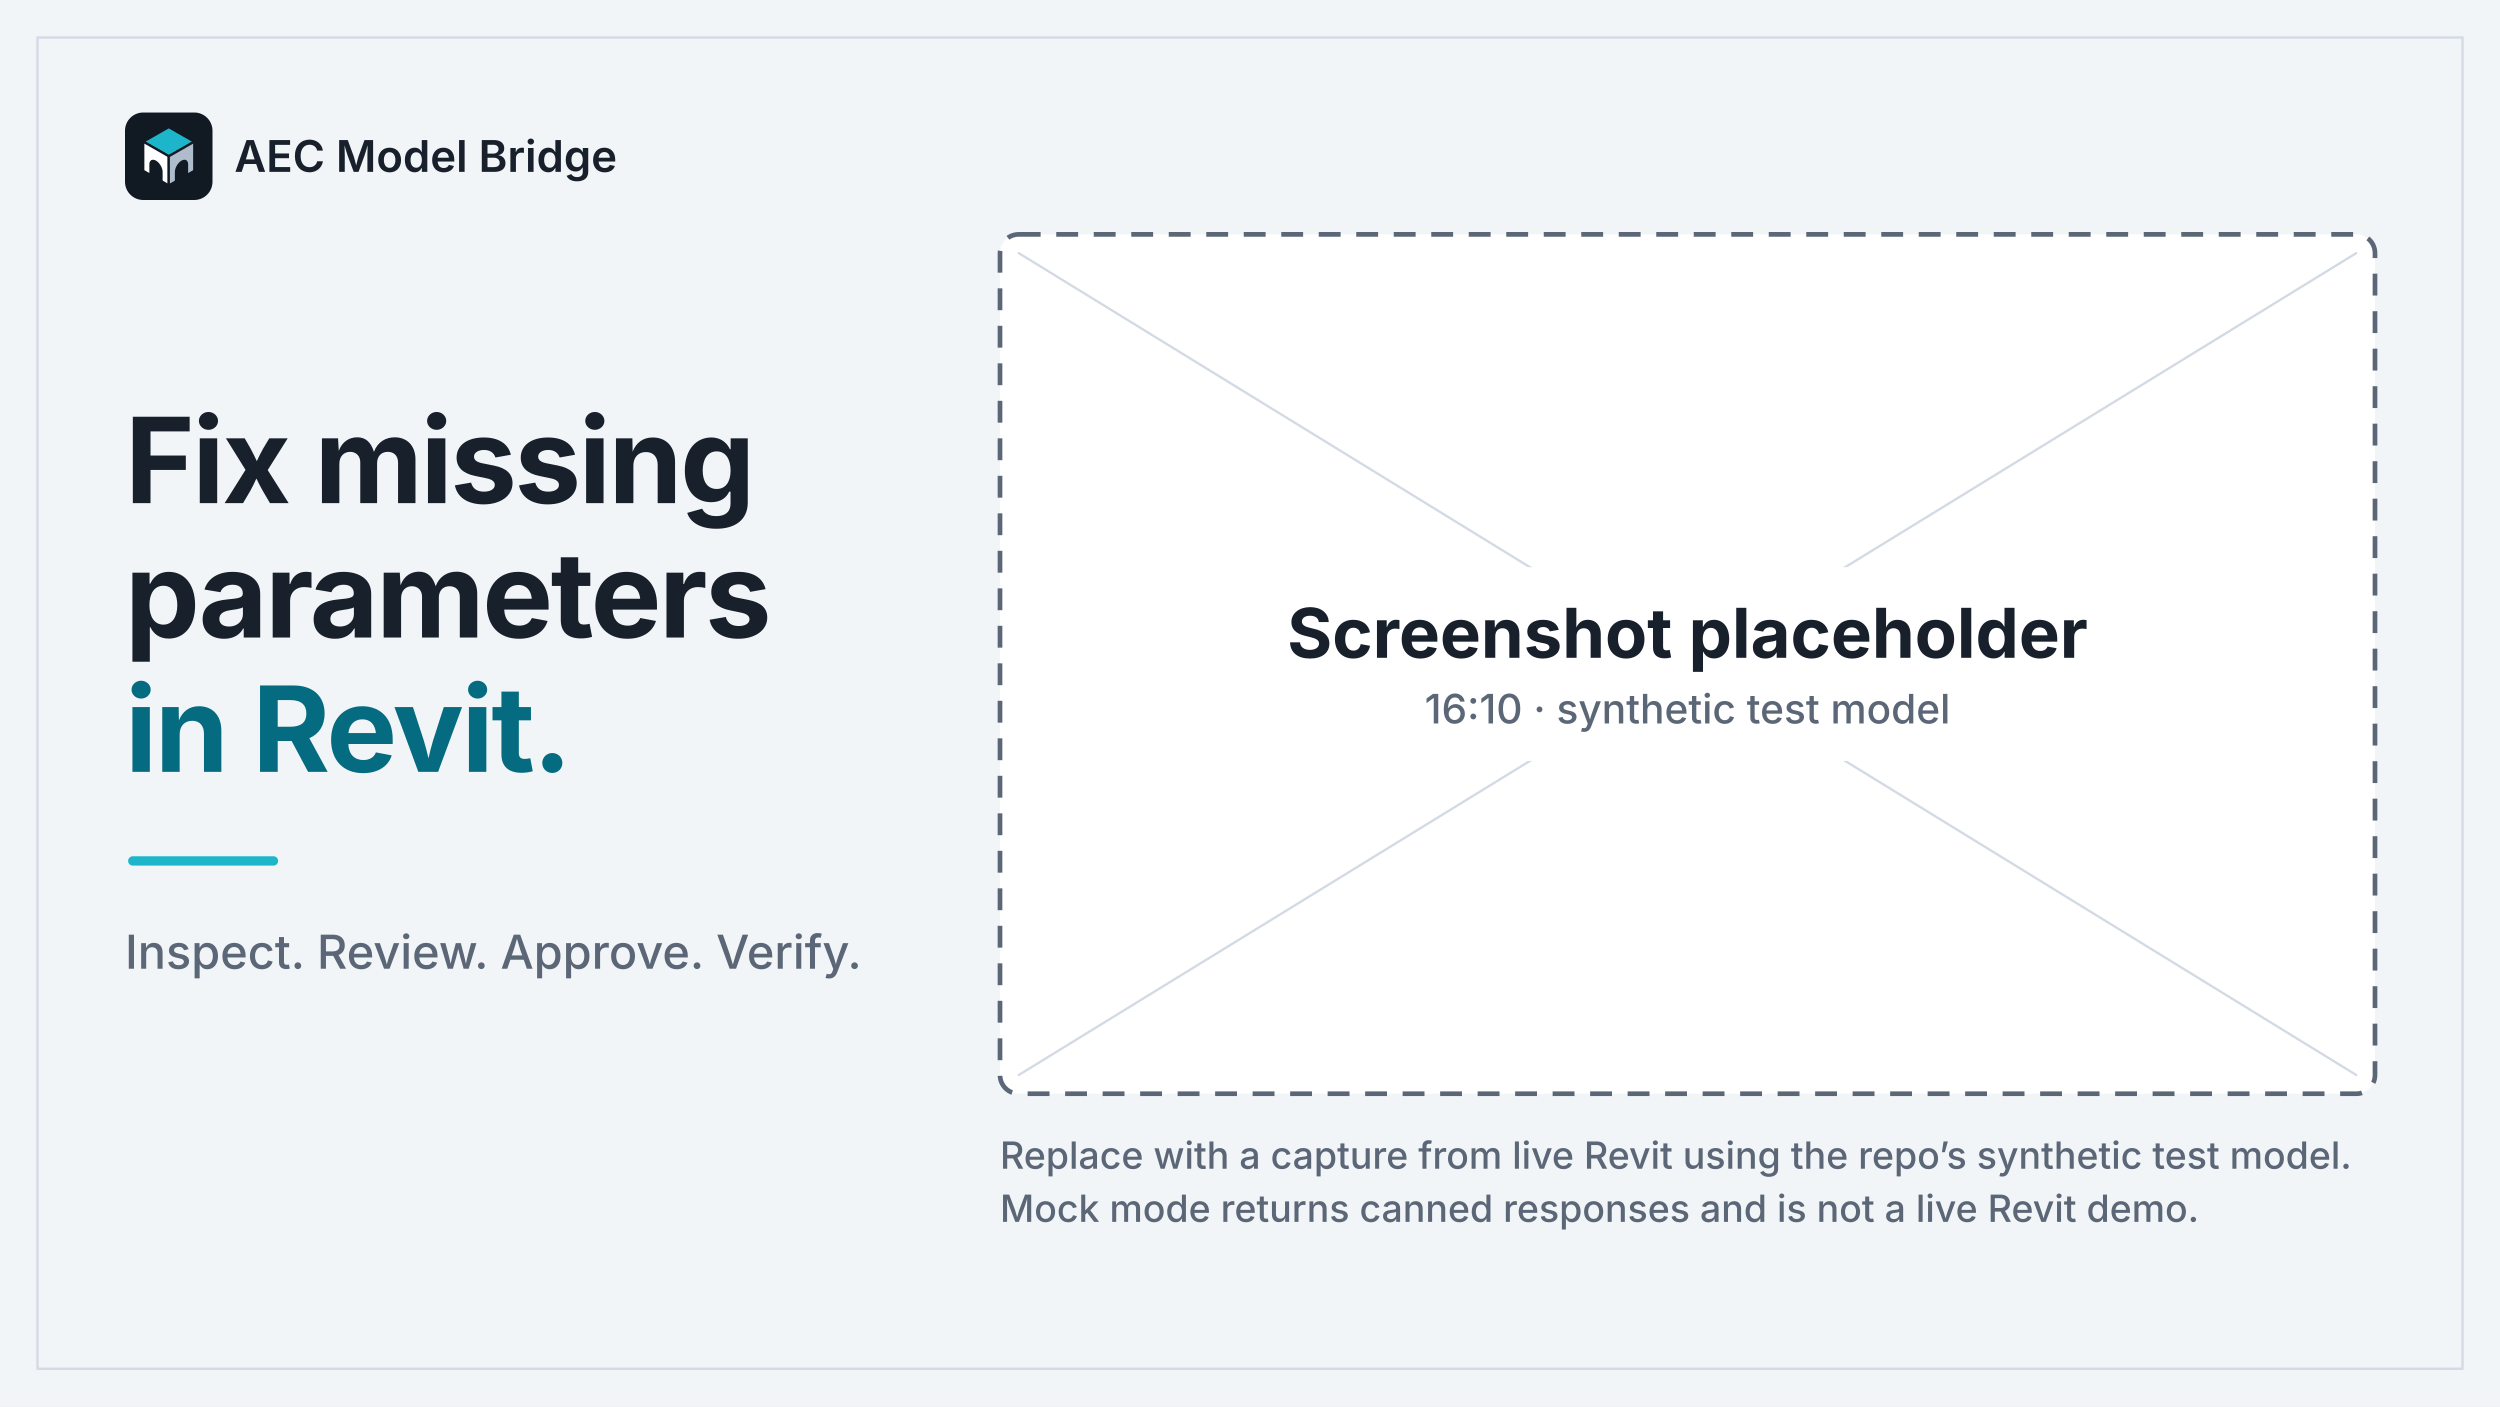
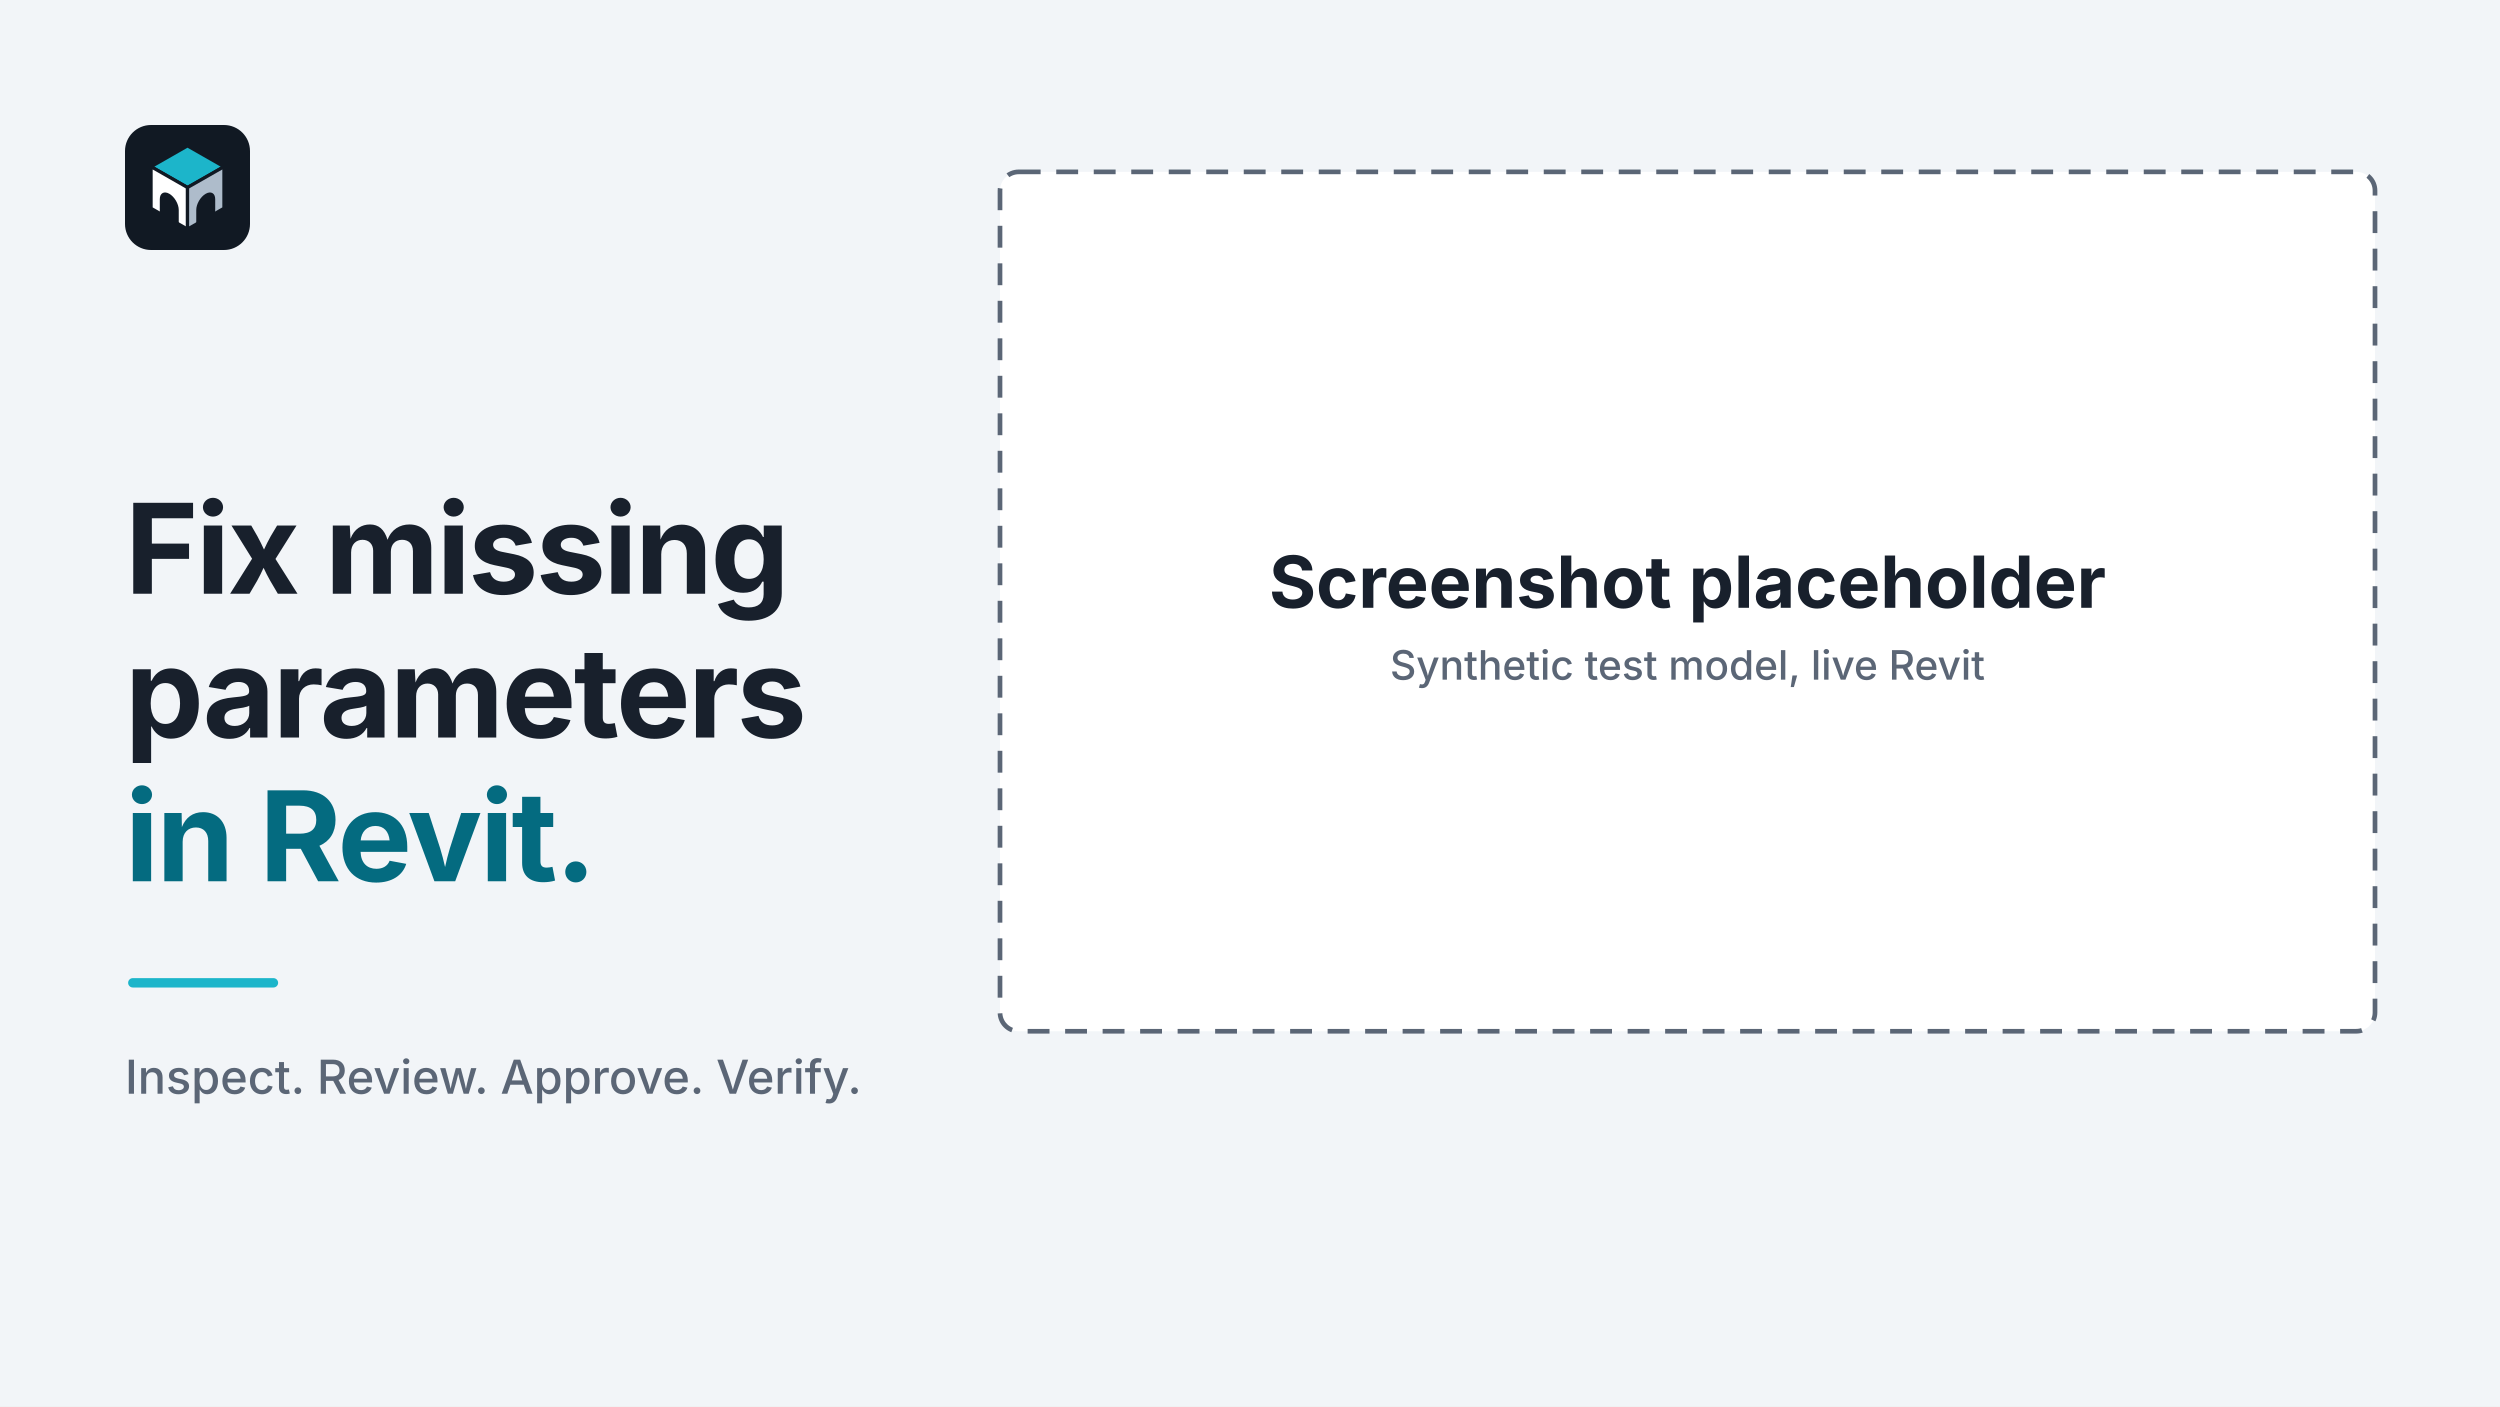
<svg xmlns="http://www.w3.org/2000/svg" viewBox="0 0 1600 900" width="1600" height="900" role="img" aria-labelledby="t d" font-family="Inter, 'Helvetica Neue', Arial, sans-serif">
  <rect id="background" width="1600" height="900" fill="#F2F5F8" />
-   <rect x="24" y="24" width="1552" height="852" fill="none" stroke="#D3DAE3" stroke-width="1.5" />
-   <g id="pier-logo" transform="translate(80 72) scale(0.5833333)">
+   <g id="pier-logo" transform="translate(80 80) scale(0.8333333)">
    <rect width="96" height="96" rx="20" fill="#111923" />
    <g stroke="#111923" stroke-width="2.5" stroke-linejoin="round">
      <polygon fill="#1CB5CA" points="48,16 76,32 48,48 20,32" />
      <polygon fill="#FFFFFF" points="20,32 48,48 48,80 20,64" />
      <polygon fill="#AEBCCB" points="48,48 76,32 76,64 48,80" />
    </g>
    <path fill="#111923" transform="matrix(28,16,0,32,20,32)" d="M0.24,1.02 V0.66 A0.26,0.26 0 0 1 0.76,0.66 V1.02 Z" />
    <path fill="#111923" transform="matrix(28,-16,0,32,48,48)" d="M0.24,1.02 V0.66 A0.26,0.26 0 0 1 0.76,0.66 V1.02 Z" />
  </g>
-   <text x="150" y="110" font-size="28" font-weight="600" fill="#18202C">AEC Model Bridge</text>
-   <text id="title-1" x="80" y="322" font-size="76" font-weight="700" fill="#18202C" letter-spacing="-1.5">Fix missing</text>
-   <text id="title-2" x="80" y="408" font-size="76" font-weight="700" fill="#18202C" letter-spacing="-1.5">parameters</text>
-   <text id="title-3" x="80" y="494" font-size="76" font-weight="700" fill="#046B80" letter-spacing="-1.5">in Revit.</text>
-   <rect x="82" y="548" width="96" height="6" rx="3" fill="#1CB5CA" />
-   <text id="subtitle" x="80" y="620" font-size="30" font-weight="500" fill="#5B6676">Inspect. Review. Approve. Verify.</text>
-   <rect x="640" y="150" width="880" height="550" rx="12" fill="#FFFFFF" stroke="#5B6676" stroke-width="3" stroke-dasharray="14 10" />
-   <line x1="652" y1="162" x2="1508" y2="688" stroke="#D3DAE3" stroke-width="1.5" stroke-linecap="round" />
-   <line x1="1508" y1="162" x2="652" y2="688" stroke="#D3DAE3" stroke-width="1.5" stroke-linecap="round" />
-   <rect x="830" y="363" width="500" height="124" rx="12" fill="#FFFFFF" />
-   <text id="placeholder-label" x="1080" y="421" font-size="44" font-weight="650" fill="#18202C" text-anchor="middle">Screenshot placeholder</text>
-   <text x="1080" y="463" font-size="26" font-weight="500" fill="#5B6676" text-anchor="middle">16:10 · synthetic test model</text>
-   <text x="640" y="748" font-size="24" font-weight="500" fill="#5B6676">Replace with a capture from live Revit using the repo’s synthetic test model.</text>
-   <text x="640" y="782" font-size="24" font-weight="500" fill="#5B6676">Mock mode returns canned responses and is not a live Revit demo.</text>
+   <text id="title-1" x="80" y="380" font-size="80" font-weight="700" fill="#18202C" letter-spacing="-1.5">Fix missing</text>
+   <text id="title-2" x="80" y="472" font-size="80" font-weight="700" fill="#18202C" letter-spacing="-1.5">parameters</text>
+   <text id="title-3" x="80" y="564" font-size="80" font-weight="700" fill="#046B80" letter-spacing="-1.5">in Revit.</text>
+   <rect x="82" y="626" width="96" height="6" rx="3" fill="#1CB5CA" />
+   <text id="subtitle" x="80" y="700" font-size="30" font-weight="500" fill="#5B6676">Inspect. Review. Approve. Verify.</text>
+   <rect x="640" y="110" width="880" height="550" rx="12" fill="#FFFFFF" stroke="#5B6676" stroke-width="3" stroke-dasharray="14 10" />
+   <text id="placeholder-label" x="1080" y="389" font-size="46" font-weight="650" fill="#18202C" text-anchor="middle">Screenshot placeholder</text>
+   <text x="1080" y="435" font-size="26" font-weight="500" fill="#5B6676" text-anchor="middle">Synthetic test model, live Revit</text>
</svg>
